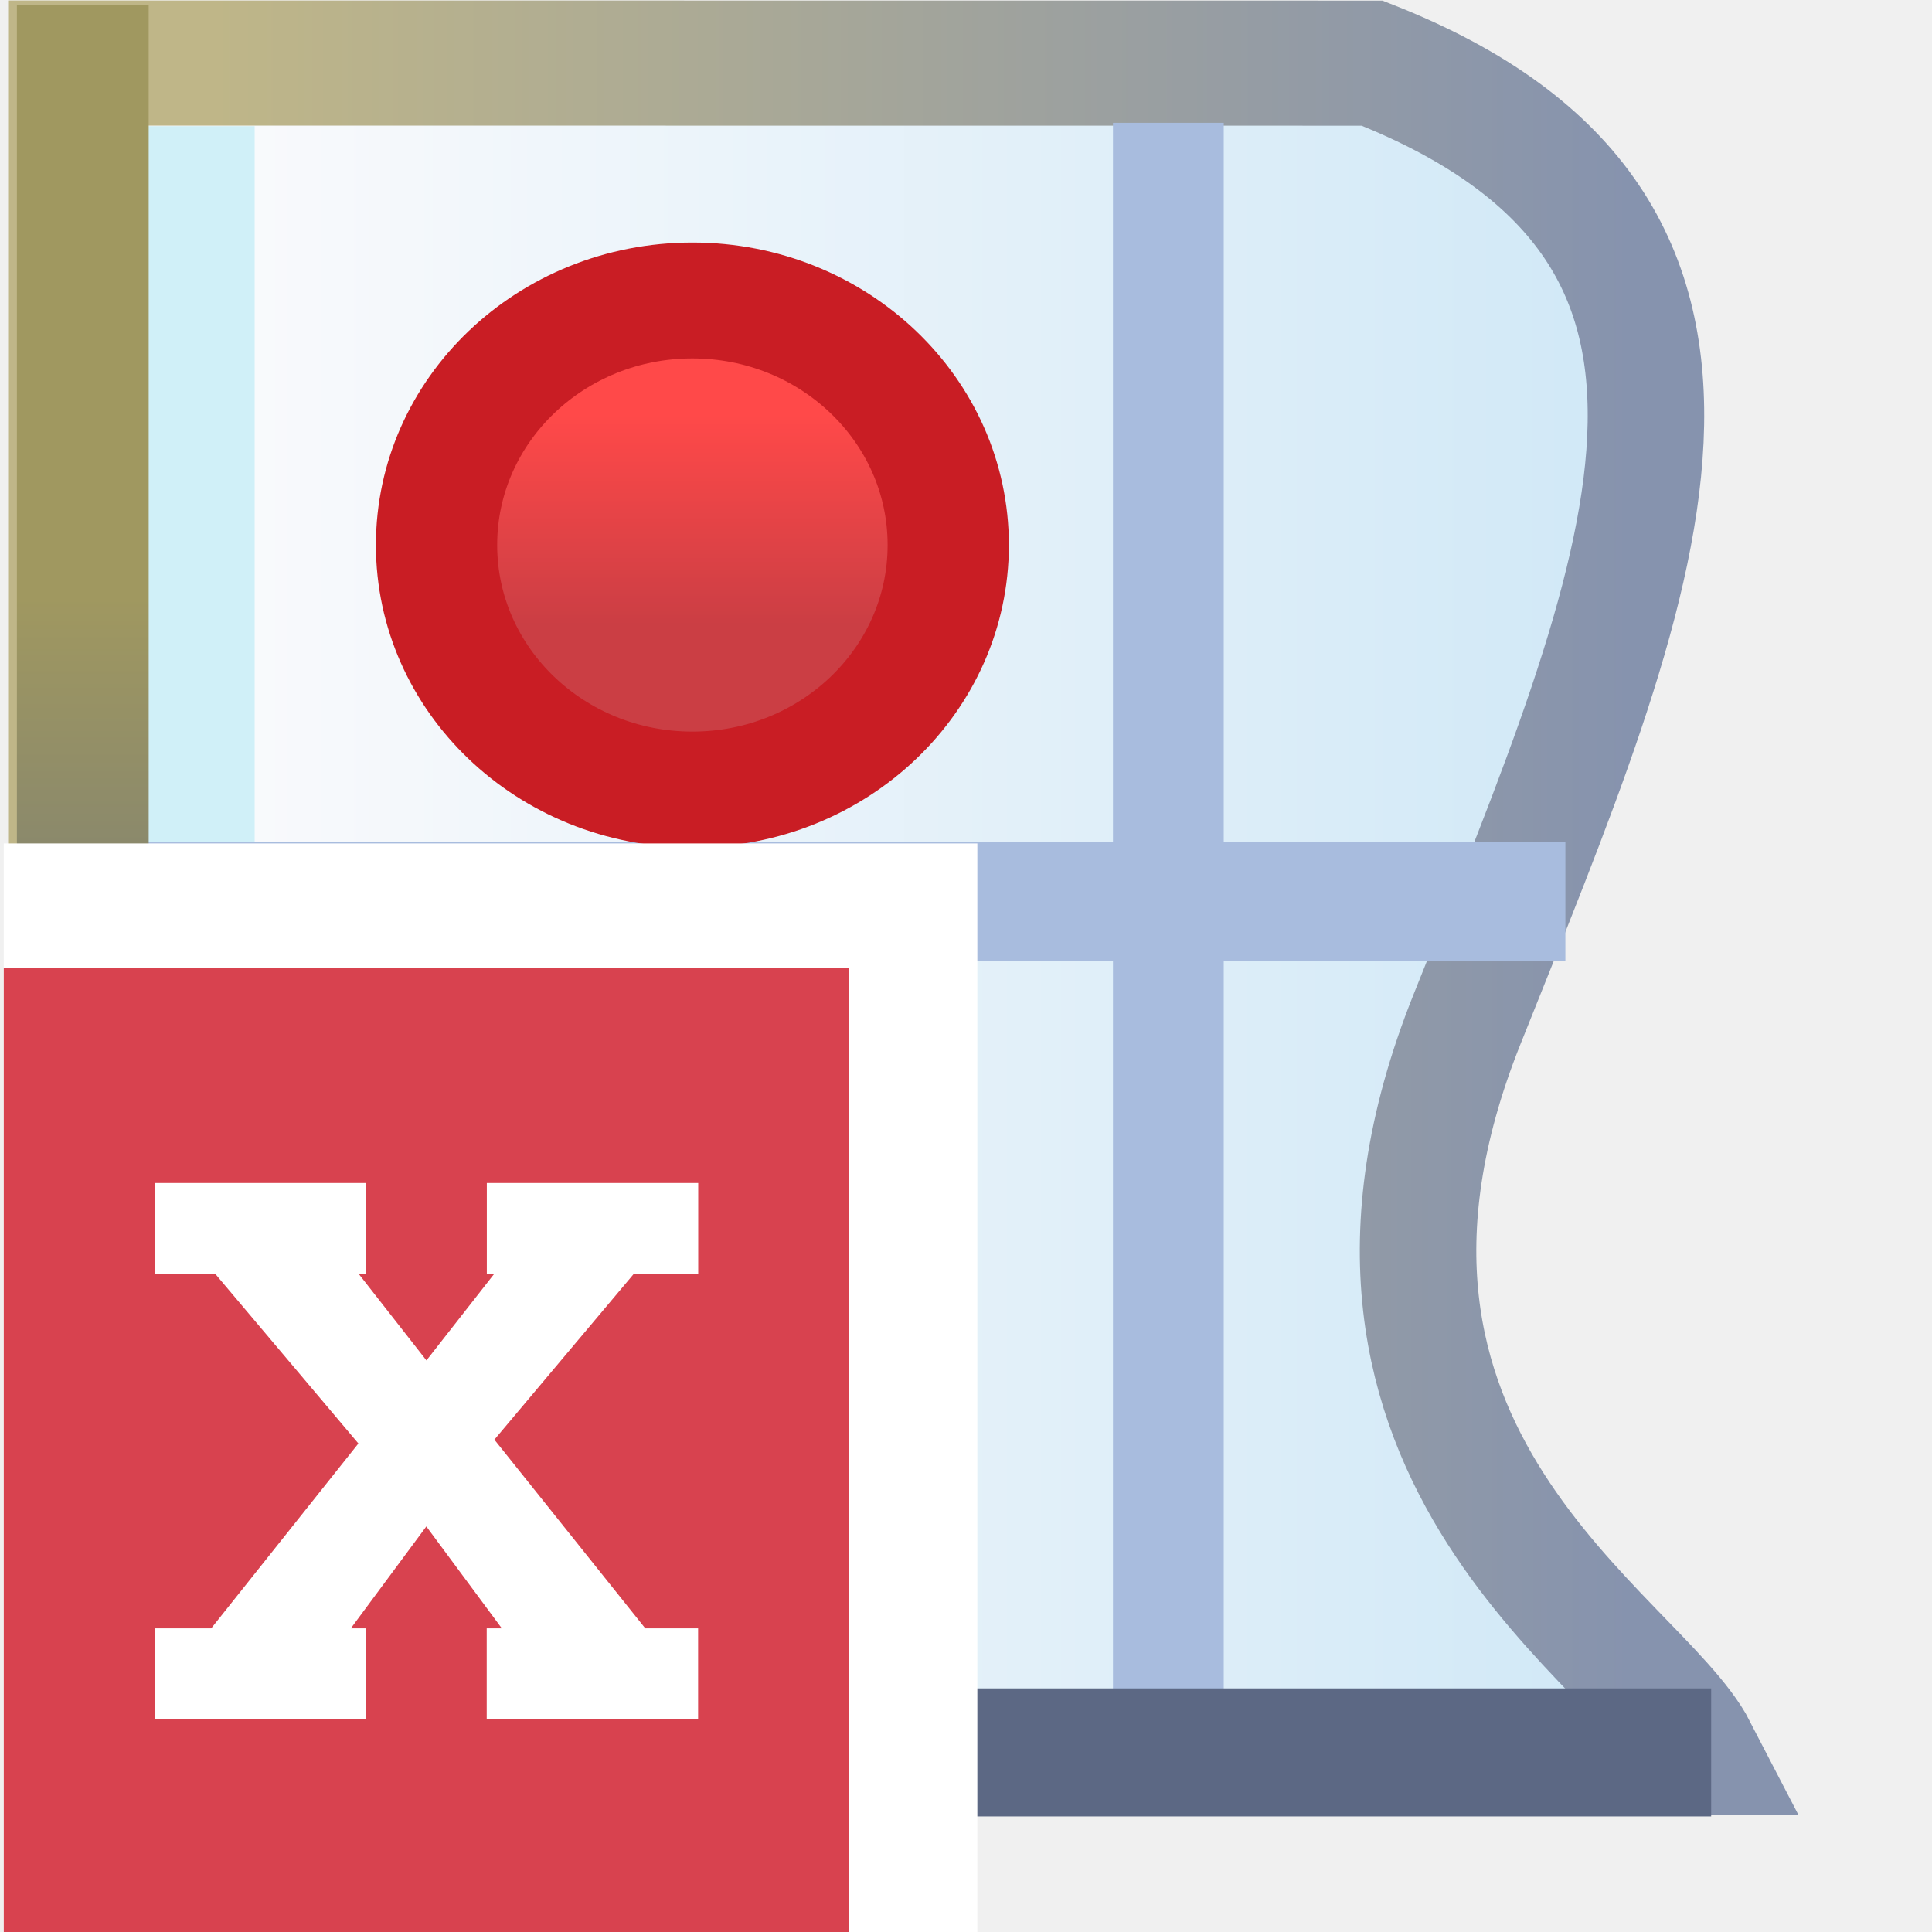
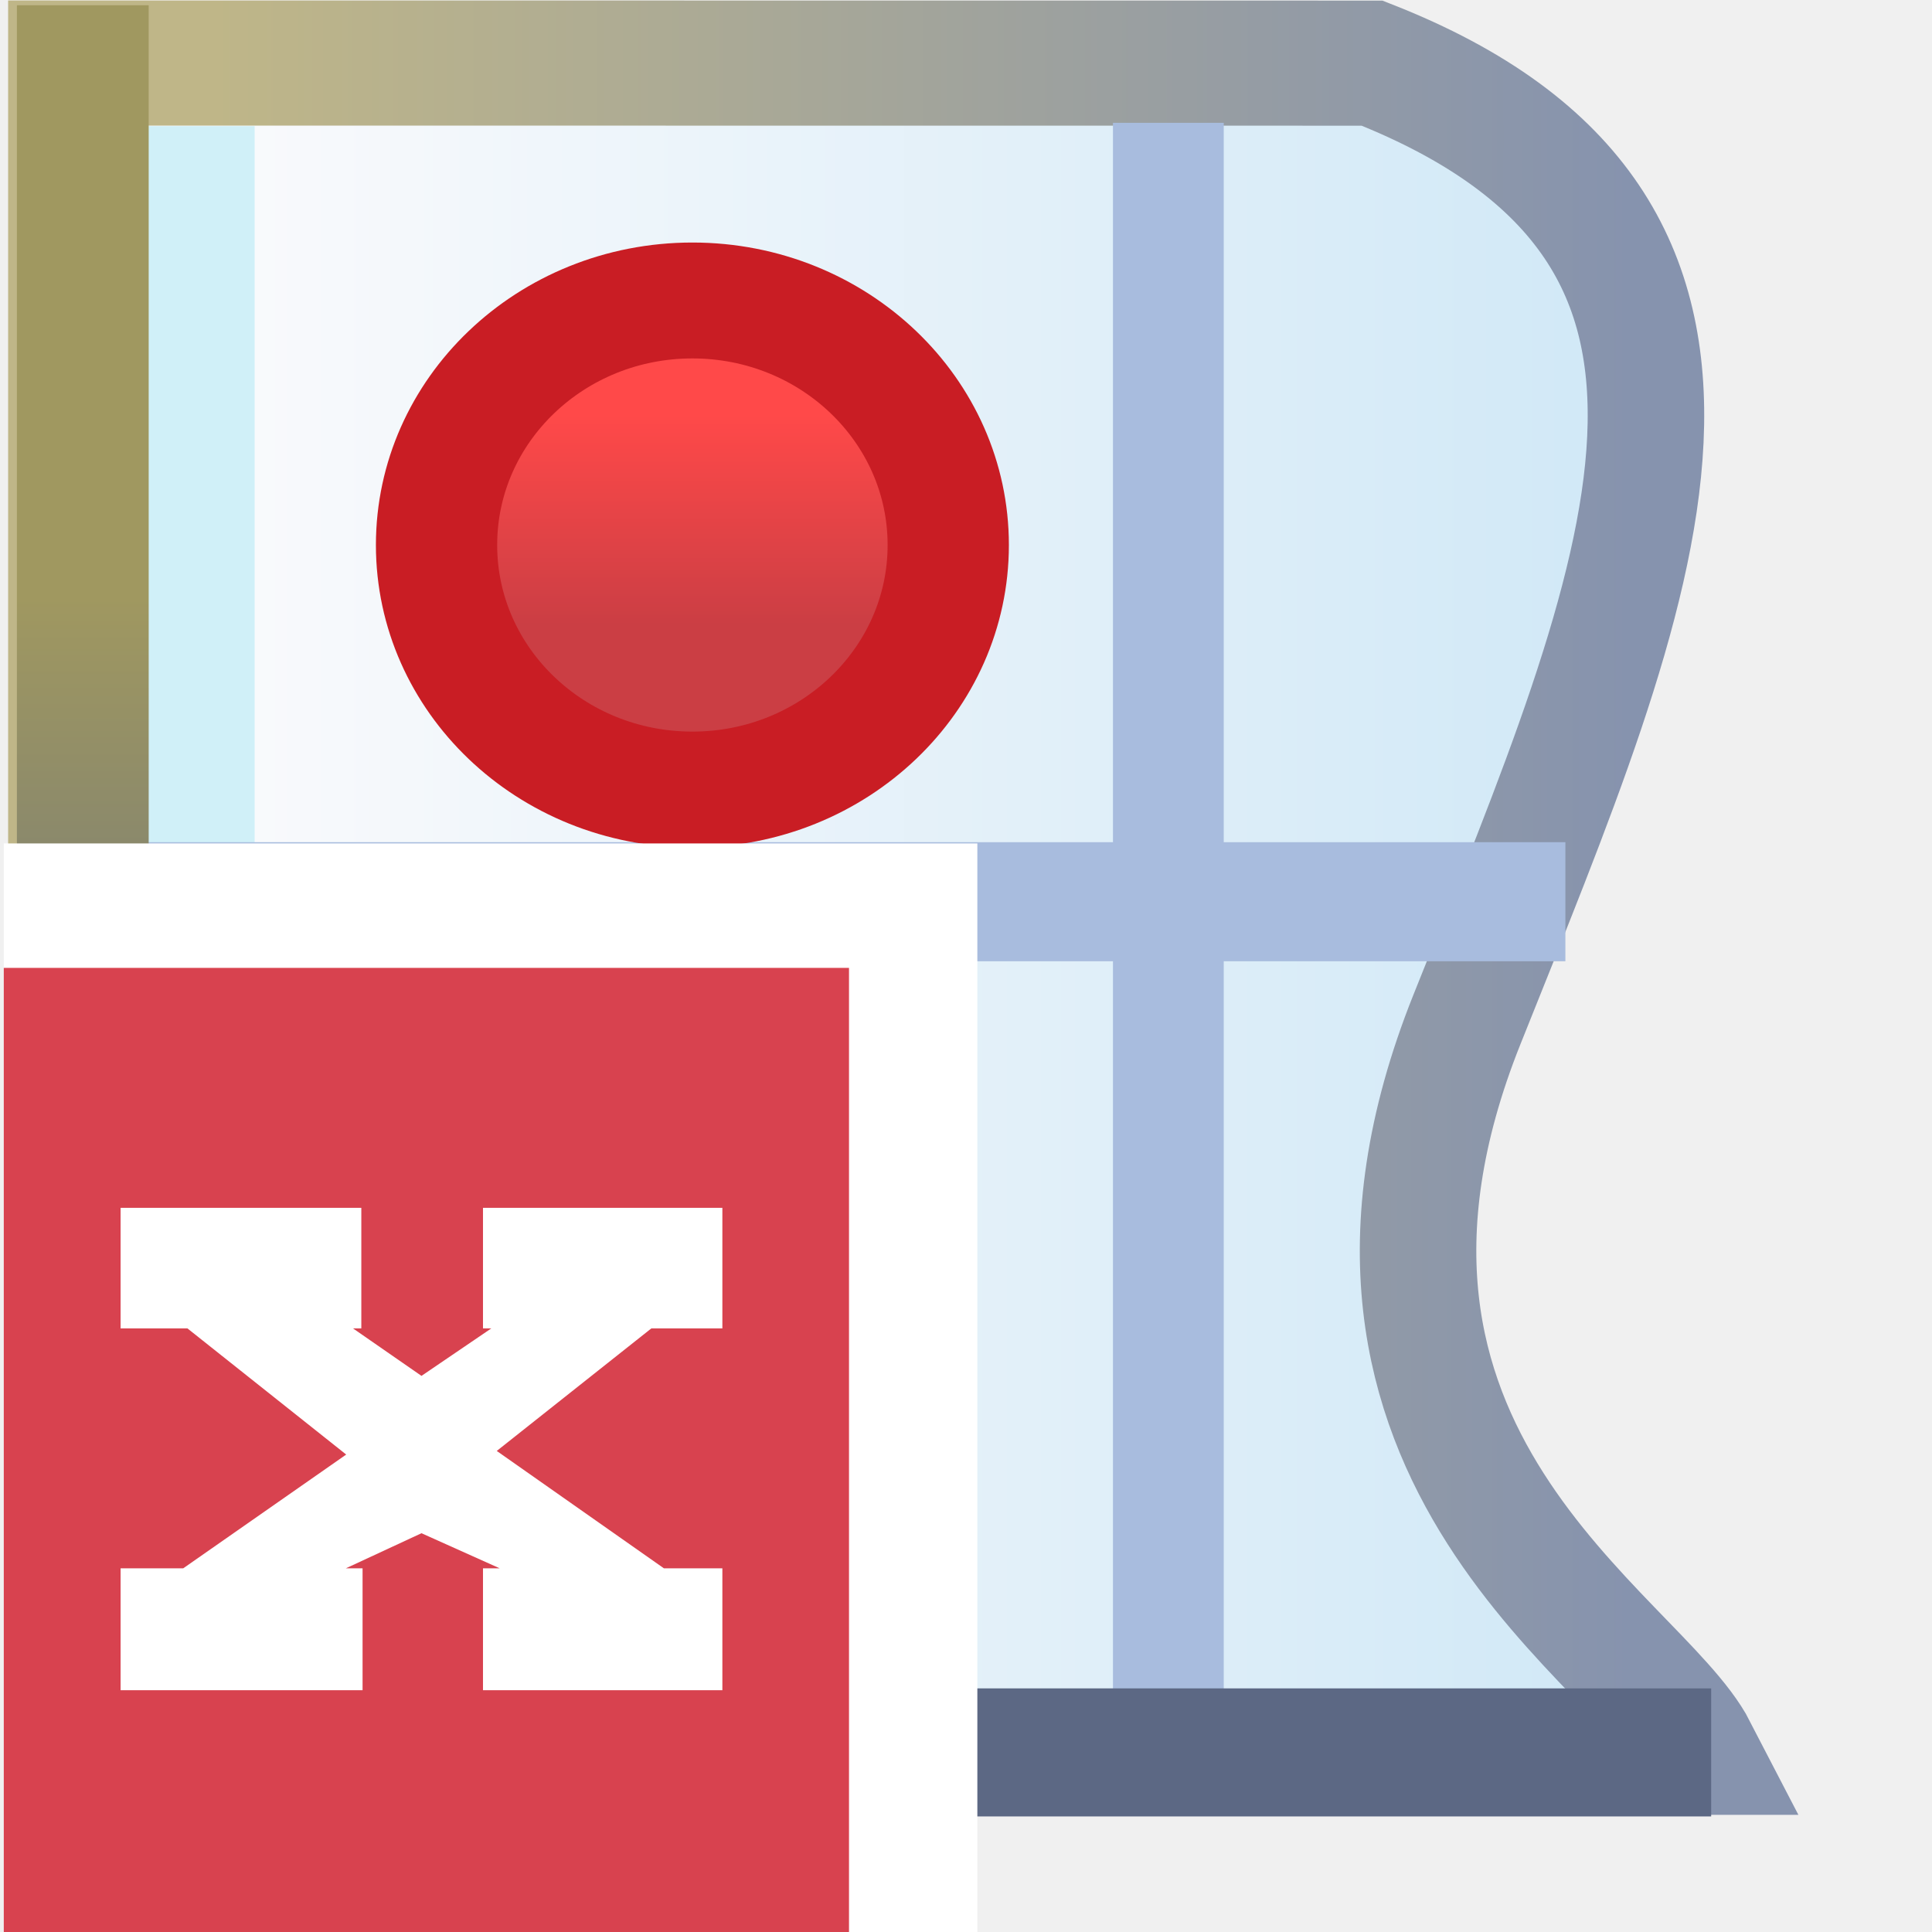
<svg xmlns="http://www.w3.org/2000/svg" xmlns:xlink="http://www.w3.org/1999/xlink" width="16" height="16" id="svg2" version="1.1">
  <defs id="defs4">
    <linearGradient id="linearGradient5105">
      <stop style="stop-color:#bfb688;stop-opacity:1;" offset="0" id="stop5107" />
      <stop style="stop-color:#8693ae;stop-opacity:1" offset="1" id="stop5109" />
    </linearGradient>
    <linearGradient id="linearGradient5255">
      <stop style="stop-color:#f9fafc;stop-opacity:1" offset="0" id="stop5257" />
      <stop style="stop-color:#dee9f7;stop-opacity:1" offset="1" id="stop5259" />
    </linearGradient>
    <linearGradient id="linearGradient4903-7-7-52">
      <stop id="stop4905-2-3-9" offset="0" style="stop-color:#ffe69f;stop-opacity:1" />
      <stop style="stop-color:#ffcb2f;stop-opacity:1" offset="0.415" id="stop4911-4-9-2" />
      <stop id="stop4907-3-6-1" offset="1" style="stop-color:#ffffff;stop-opacity:1" />
    </linearGradient>
    <linearGradient xlink:href="#linearGradient5255" id="linearGradient18366" gradientUnits="userSpaceOnUse" gradientTransform="matrix(1.382308,0,0,0.9807125,-6.2406,20.04421)" x1="22.879" y1="1037.211" x2="22.879" y2="1051.027" />
    <linearGradient xlink:href="#linearGradient5105" id="linearGradient18368" gradientUnits="userSpaceOnUse" gradientTransform="matrix(1.382308,0,0,0.9807125,20.37985,20.04421)" x1="9.171" y1="1036.943" x2="9.171" y2="1051.68" />
    <linearGradient xlink:href="#linearGradient4903-7-7-52" id="linearGradient20355" gradientUnits="userSpaceOnUse" gradientTransform="matrix(0.7216023,0,0,0.7216023,246.5466,-1265.794)" x1="733.184" y1="727.802" x2="738.317" y2="732.935" />
    <linearGradient id="linearGradient10798-1-9-3-7-1-15-1-7-6-1">
      <stop id="stop10800-5-2-1-8-2-8-1-7-3-7" offset="0" style="stop-color:#e17673;stop-opacity:1;" />
      <stop style="stop-color:#d04046;stop-opacity:1;" offset="0.5" id="stop10806-6-8-5-3-2-95-0-5-4-8" />
      <stop id="stop10802-1-5-3-0-2-0-9-8-4-3" offset="1" style="stop-color:#e17673;stop-opacity:1;" />
    </linearGradient>
    <linearGradient y2="465.527" x2="388.637" y1="470.63" x1="388.637" gradientUnits="userSpaceOnUse" id="linearGradient8163-2" xlink:href="#linearGradient10798-1-9-3-7-1-15-1-7-6-1" />
    <linearGradient xlink:href="#linearGradient3852" id="linearGradient3858" x1="385.984" y1="462.57" x2="385.984" y2="471.699" gradientUnits="userSpaceOnUse" />
    <linearGradient id="linearGradient3852">
      <stop style="stop-color:#ff4949;stop-opacity:1" offset="0" id="stop3854" />
      <stop style="stop-color:#cb3e44;stop-opacity:1" offset="1" id="stop3856" />
    </linearGradient>
    <linearGradient y2="471.699" x2="385.984" y1="462.57" x1="385.984" gradientUnits="userSpaceOnUse" id="linearGradient3060" xlink:href="#linearGradient3852" />
    <linearGradient y2="471.699" x2="385.984" y1="462.57" x1="385.984" gradientUnits="userSpaceOnUse" id="linearGradient3060-8" xlink:href="#linearGradient3852-6" />
    <linearGradient id="linearGradient3852-6">
      <stop style="stop-color:#ff4949;stop-opacity:1" offset="0" id="stop3854-6" />
      <stop style="stop-color:#cb3e44;stop-opacity:1" offset="1" id="stop3856-5" />
    </linearGradient>
    <linearGradient y2="471.699" x2="385.984" y1="462.57" x1="385.984" gradientUnits="userSpaceOnUse" id="linearGradient3057" xlink:href="#linearGradient3852-6" />
    <linearGradient xlink:href="#linearGradient5081" id="linearGradient3067" gradientUnits="userSpaceOnUse" x1="3.383" y1="7.016" x2="3.383" y2="0.982" />
    <linearGradient id="linearGradient5081">
      <stop id="stop5083" offset="0" style="stop-color:#ffe296;stop-opacity:1" />
      <stop style="stop-color:#f8d880;stop-opacity:1" offset="0.5" id="stop5089" />
      <stop id="stop5085" offset="1" style="stop-color:#fffcd3;stop-opacity:1" />
    </linearGradient>
    <linearGradient xlink:href="#linearGradient5091" id="linearGradient3069" gradientUnits="userSpaceOnUse" x1="6.389" y1="7.237" x2="6.389" y2="0.393" />
    <linearGradient id="linearGradient5091">
      <stop id="stop5093" offset="0" style="stop-color:#c6852e;stop-opacity:1" />
      <stop id="stop5095" offset="1" style="stop-color:#e1a555;stop-opacity:1" />
    </linearGradient>
    <linearGradient xlink:href="#linearGradient3852-8" id="linearGradient3858-3" x1="385.984" y1="462.57" x2="385.984" y2="471.699" gradientUnits="userSpaceOnUse" />
    <linearGradient id="linearGradient3852-8">
      <stop style="stop-color:#ff4949;stop-opacity:1" offset="0" id="stop3854-7" />
      <stop style="stop-color:#cb3e44;stop-opacity:1" offset="1" id="stop3856-1" />
    </linearGradient>
    <linearGradient xlink:href="#linearGradient4903-7-7-52-1" id="linearGradient20355-0" gradientUnits="userSpaceOnUse" gradientTransform="matrix(0.7216023,0,0,0.7216023,246.5466,-1265.794)" x1="733.184" y1="727.802" x2="738.317" y2="732.935" />
    <linearGradient id="linearGradient4903-7-7-52-1">
      <stop id="stop4905-2-3-9-0" offset="0" style="stop-color:#ffe69f;stop-opacity:1" />
      <stop style="stop-color:#ffcb2f;stop-opacity:1" offset="0.415" id="stop4911-4-9-2-2" />
      <stop id="stop4907-3-6-1-0" offset="1" style="stop-color:#ffffff;stop-opacity:1" />
    </linearGradient>
    <linearGradient xlink:href="#linearGradient5255-8" id="linearGradient18366-9" gradientUnits="userSpaceOnUse" gradientTransform="matrix(1.290757,0,0,0.9157589,-4.820673,87.268)" x1="22.879" y1="1037.211" x2="22.879" y2="1051.027" />
    <linearGradient id="linearGradient5255-8">
      <stop style="stop-color:#f9fafc;stop-opacity:1" offset="0" id="stop5257-2" />
      <stop style="stop-color:#dee9f7;stop-opacity:1" offset="1" id="stop5259-0" />
    </linearGradient>
    <linearGradient xlink:href="#linearGradient5105-3" id="linearGradient18368-6" gradientUnits="userSpaceOnUse" gradientTransform="matrix(1.290757,0,0,0.9157589,20.03668,87.268)" x1="9.171" y1="1036.943" x2="9.171" y2="1051.68" />
    <linearGradient id="linearGradient5105-3">
      <stop style="stop-color:#bfb688;stop-opacity:1;" offset="0" id="stop5107-9" />
      <stop style="stop-color:#8693ae;stop-opacity:1" offset="1" id="stop5109-7" />
    </linearGradient>
    <linearGradient y2="1051.027" x2="22.879" y1="1037.211" x1="22.879" gradientTransform="matrix(0,1.206442,0.8559398,0,-885.8378,1017.348)" gradientUnits="userSpaceOnUse" id="linearGradient3134" xlink:href="#linearGradient5255-8" />
    <linearGradient y2="1051.68" x2="9.171" y1="1036.943" x1="9.171" gradientTransform="matrix(0,1.206442,0.8559398,0,-885.8378,1040.581)" gradientUnits="userSpaceOnUse" id="linearGradient3136" xlink:href="#linearGradient5105-3" />
    <linearGradient xlink:href="#linearGradient5255-8" id="linearGradient3147" gradientUnits="userSpaceOnUse" gradientTransform="matrix(0,1.206442,0.8559398,0,-885.8378,1017.348)" x1="22.879" y1="1037.211" x2="22.879" y2="1051.027" />
    <linearGradient xlink:href="#linearGradient5105-3" id="linearGradient3149" gradientUnits="userSpaceOnUse" gradientTransform="matrix(0,1.206442,0.8559398,0,-885.8378,1040.581)" x1="9.171" y1="1036.943" x2="9.171" y2="1051.68" />
    <linearGradient xlink:href="#linearGradient4903-7-7-52-1" id="linearGradient3151" gradientUnits="userSpaceOnUse" gradientTransform="matrix(0.7216023,0,0,0.7216023,246.5466,-1265.794)" x1="733.184" y1="727.802" x2="738.317" y2="732.935" />
    <linearGradient xlink:href="#linearGradient3852-8" id="linearGradient3153" gradientUnits="userSpaceOnUse" x1="385.984" y1="462.57" x2="385.984" y2="471.699" />
    <linearGradient xlink:href="#linearGradient5255-5" id="linearGradient3807" gradientUnits="userSpaceOnUse" gradientTransform="matrix(1.382308,0,0,0.9807125,-6.192931,20.04421)" x1="22.879" y1="1037.211" x2="22.879" y2="1051.027" />
    <linearGradient id="linearGradient5255-5">
      <stop style="stop-color:#f9fafc;stop-opacity:1" offset="0" id="stop5257-3" />
      <stop style="stop-color:#d2e9f7;stop-opacity:1;" offset="1" id="stop5259-8" />
    </linearGradient>
    <linearGradient xlink:href="#linearGradient5105-8" id="linearGradient3809" gradientUnits="userSpaceOnUse" gradientTransform="matrix(1.382308,0,0,0.9807125,20.42752,20.04421)" x1="9.171" y1="1036.943" x2="9.171" y2="1051.68" />
    <linearGradient id="linearGradient5105-8">
      <stop style="stop-color:#bfb688;stop-opacity:1;" offset="0" id="stop5107-0" />
      <stop style="stop-color:#8693ae;stop-opacity:1" offset="1" id="stop5109-6" />
    </linearGradient>
    <linearGradient xlink:href="#linearGradient3840" id="linearGradient3846" x1="1035.598" y1="28.696" x2="1035.598" y2="21.129" gradientUnits="userSpaceOnUse" />
    <linearGradient id="linearGradient3840">
      <stop style="stop-color:#5c6884;stop-opacity:1;" offset="0" id="stop3842" />
      <stop style="stop-color:#a09860;stop-opacity:1;" offset="1" id="stop3844" />
    </linearGradient>
    <linearGradient xlink:href="#linearGradient4903-7-7-52-3" id="linearGradient3027" gradientUnits="userSpaceOnUse" gradientTransform="matrix(0.7216023,0,0,0.7216023,246.5466,-1265.794)" x1="733.184" y1="727.802" x2="738.317" y2="732.935" />
    <linearGradient id="linearGradient4903-7-7-52-3">
      <stop id="stop4905-2-3-9-2" offset="0" style="stop-color:#ffe69f;stop-opacity:1" />
      <stop style="stop-color:#ffcb2f;stop-opacity:1" offset="0.415" id="stop4911-4-9-2-1" />
      <stop id="stop4907-3-6-1-6" offset="1" style="stop-color:#ffffff;stop-opacity:1" />
    </linearGradient>
    <linearGradient y2="471.699" x2="385.984" y1="462.57" x1="385.984" gradientUnits="userSpaceOnUse" id="linearGradient3048" xlink:href="#linearGradient3852-1" />
    <linearGradient id="linearGradient3852-1">
      <stop style="stop-color:#ff4949;stop-opacity:1" offset="0" id="stop3854-7-7" />
      <stop style="stop-color:#cb3e44;stop-opacity:1" offset="1" id="stop3856-4" />
    </linearGradient>
  </defs>
  <g id="layer1" style="display:inline" transform="translate(0,-1036.362)">
    <g transform="translate(0.109256,0.0133597)" style="display:inline" id="g3854">
      <g transform="matrix(0.9346781,0,0,0.9346781,-14.57181,69.04451)" id="g8472" style="display:inline">
        <g id="g8421" transform="translate(15.60054,0)" />
        <g transform="matrix(0,1,1,0,-1019.403,1019.403)" id="g10285">
          <g transform="matrix(0.9376926,0,0,0.8733354,0.967742,131.1012)" id="g3797">
            <path id="rect4172-1" d="m 16.097,1035.528 15.962,0 0,16.568 c -1.063,-0.59 -2.773,-4.141 -6.924,-2.359 -4.151,1.782 -7.453,3.367 -9.037,-0.962 z" style="fill:url(#linearGradient3807);fill-opacity:1;stroke:url(#linearGradient3809);stroke-width:1.182;stroke-linecap:butt;stroke-linejoin:miter;stroke-miterlimit:4;stroke-opacity:1;stroke-dasharray:none;stroke-dashoffset:0;display:inline" />
            <rect transform="matrix(0,1.225059,1.140978,0,15.51684,1034.988)" y="1.031" x="1.062" height="13" width="0.938" id="rect3852" style="fill:#d0f0f8;fill-opacity:1;stroke:none" />
            <path style="fill:#adc1e1;fill-opacity:1;stroke:#a8bcde;stroke-width:1.125px;stroke-linecap:butt;stroke-linejoin:miter;stroke-opacity:1" d="m 24.022,1036.295 0,14.441" id="path18345" />
            <path style="fill:#adc1e1;fill-opacity:1;stroke:#a8bcde;stroke-width:1.124px;stroke-linecap:butt;stroke-linejoin:miter;stroke-opacity:1" d="m 16.662,1046.708 15.958,0" id="path18347" />
            <rect style="fill:url(#linearGradient3846);fill-opacity:1;stroke:none" id="rect21127" width="1.337" height="17.152" x="1035.026" y="15.551" transform="matrix(0,1,1,0,0,0)" ry="0" />
            <rect transform="scale(1,-1)" style="fill:#5c6884;fill-opacity:1;stroke:none;display:inline" id="rect21127-6" width="1.21" height="17.229" x="31.455" y="-1052.215" ry="0" />
          </g>
          <rect style="fill:none;stroke:none" id="rect4942" width="1.418" height="1.07" x="22.742" y="1042.646" />
          <rect style="fill:none;stroke:none;display:inline" id="rect4942-1" width="1.418" height="1.07" x="22.742" y="1044.786" />
          <g transform="matrix(0.8824479,0,0,0.8262642,3.970926,181.0493)" id="g20348">
            <rect y="1043.461" x="25.573" height="1.013" width="1.422" id="rect4942-1-7" style="fill:none;stroke:none;display:inline" />
            <path id="rect4880" d="m 775.656,-741.238 2.488,0.009 c 0.565,0.002 2.024,1.527 2.024,1.527 l -3.814,3.859 c 0,0 -1.583,-1.38 -1.608,-1.943 l -0.11,-2.432 c -0.026,-0.563 0.455,-1.023 1.02,-1.02 z" style="font-size:13.589px;font-style:normal;font-weight:normal;line-height:125%;letter-spacing:0px;word-spacing:0px;color:#000000;fill:url(#linearGradient3027);fill-opacity:1;fill-rule:nonzero;stroke:#e28d22;stroke-width:1.213;stroke-linecap:butt;stroke-linejoin:miter;stroke-miterlimit:4;stroke-opacity:1;stroke-dasharray:none;stroke-dashoffset:0;marker:none;visibility:visible;display:inline;overflow:visible;enable-background:accumulate;font-family:Sans" transform="matrix(0.7272427,0.6863804,0.7272427,-0.6863804,0,0)" />
          </g>
          <g id="layer1-8" style="fill:#d34a50;fill-opacity:1;stroke:#a81d24;stroke-opacity:1;display:inline" transform="matrix(0,1.069887,1.069887,0,-1093.178,1054.474)">
            <g transform="matrix(0.279033,0,0,0.279033,-100.5321,912.079)" style="fill:#d34a50;fill-opacity:1;stroke:#a81d24;stroke-opacity:1;display:inline" id="g11331-3-1-1">
              <g id="g13408-8" style="fill:#d34a50;fill-opacity:1;stroke:#a81d24;stroke-opacity:1" />
            </g>
            <g transform="matrix(-1,0,0,1,16.12959,8.014063)" style="fill:#d34a50;fill-opacity:1;stroke:#a81d24;stroke-opacity:1;display:inline" id="g6124-3">
              <g transform="scale(-1,1)" style="font-size:13.589px;font-style:normal;font-weight:normal;line-height:125%;letter-spacing:0px;word-spacing:0px;fill:#d34a50;fill-opacity:1;stroke:#a81d24;stroke-opacity:1;font-family:Sans" id="text6430" />
              <g transform="scale(-1,1)" style="font-size:13.589px;font-style:normal;font-weight:normal;line-height:125%;letter-spacing:0px;word-spacing:0px;fill:#d34a50;fill-opacity:1;stroke:#a81d24;stroke-opacity:1;display:inline;font-family:Sans" id="g6438" />
            </g>
          </g>
-           <path style="font-size:13.589px;font-style:normal;font-weight:normal;line-height:125%;letter-spacing:0px;word-spacing:0px;fill:url(#linearGradient3048);fill-opacity:1;stroke:#c91d24;stroke-width:5.036;stroke-linecap:round;stroke-linejoin:round;stroke-miterlimit:4;stroke-opacity:1;stroke-dasharray:none;stroke-dashoffset:0;display:inline;font-family:Sans" id="path10796-2-6-2-1" d="m 398.75,468.237 c 0,5.868 -4.757,10.625 -10.625,10.625 -5.868,0 -10.625,-4.757 -10.625,-10.625 0,-5.868 4.757,-10.625 10.625,-10.625 5.868,0 10.625,4.757 10.625,10.625 z" transform="matrix(0,0.2133601,0.2039199,0,-75.1506,958.2008)" />
+           <path style="font-size:13.589px;font-style:normal;font-weight:normal;line-height:125%;letter-spacing:0px;word-spacing:0px;fill:url(#linearGradient3048);fill-opacity:1;stroke:#c91d24;stroke-width:5.036;stroke-linecap:round;stroke-linejoin:round;stroke-miterlimit:4;stroke-opacity:1;stroke-dasharray:none;stroke-dashoffset:0;display:inline;font-family:Sans" id="path10796-2-6-2-1" d="m 398.75,468.237 a 10.625,10.625 0 0 1 -10.625,10.625 10.625,10.625 0 0 1 -10.625,-10.625 10.625,10.625 0 0 1 10.625,-10.625 10.625,10.625 0 0 1 10.625,10.625 z" transform="matrix(0,0.2133601,0.2039199,0,-75.1506,958.2008)" />
        </g>
      </g>
    </g>
    <g id="g3182" transform="translate(-10.25,-15.875)">
      <rect y="1059.222" x="10.281" height="9.031" width="8.063" id="rect3819" style="fill:#ffffff;fill-opacity:1;stroke:none;display:inline" />
      <g transform="matrix(0.9346781,0,0,0.9346781,-13.85306,87.21637)" id="g3047" style="display:inline">
        <rect style="fill:#d8424f;fill-opacity:1;stroke:none;display:inline" id="rect4244" width="7.489" height="8.559" x="25.821" y="1041.039" />
-         <path style="font-size:7.69px;font-style:normal;font-variant:normal;font-weight:normal;font-stretch:normal;text-indent:0;text-align:start;text-decoration:none;line-height:125%;letter-spacing:0px;word-spacing:0px;text-transform:none;direction:ltr;block-progression:tb;writing-mode:lr-tb;text-anchor:start;baseline-shift:baseline;color:#000000;fill:#ffffff;fill-opacity:1;fill-rule:nonzero;stroke:none;stroke-width:0.275;marker:none;visibility:visible;display:inline;overflow:visible;enable-background:accumulate;font-family:Sans;-inkscape-font-specification:Sans" d="m 27.158,1042.945 0,0.134 0,0.535 0,0.134 0.134,0 0.401,0 1.27,1.505 -1.304,1.638 -0.368,0 -0.134,0 0,0.134 0,0.535 0,0.134 0.134,0 1.605,0 0.134,0 0,-0.134 0,-0.535 0,-0.134 -0.134,0 0.669,-0.903 0.669,0.903 -0.134,0 0,0.134 0,0.535 0,0.134 0.134,0 1.605,0 0.134,0 0,-0.134 0,-0.535 0,-0.134 -0.134,0 -0.334,0 -1.337,-1.672 1.237,-1.471 0.435,0 0.134,0 0,-0.134 0,-0.535 0,-0.134 -0.134,0 -1.605,0 -0.134,0 0,0.134 0,0.535 0,0.134 0.067,0 -0.602,0.769 -0.602,-0.769 0.067,0 0,-0.134 0,-0.535 0,-0.134 -0.134,0 -1.605,0 -0.134,0 z" id="path4187" />
+         <path style="color:#000000;font-style:normal;font-variant:normal;font-weight:normal;font-stretch:normal;font-size:7.69px;line-height:125%;font-family:Sans;-inkscape-font-specification:Sans;text-indent:0;text-align:start;text-decoration:none;text-decoration-line:none;letter-spacing:0px;word-spacing:0px;text-transform:none;direction:ltr;block-progression:tb;writing-mode:lr-tb;baseline-shift:baseline;text-anchor:start;display:inline;overflow:visible;visibility:visible;fill:#ffffff;fill-opacity:1;fill-rule:nonzero;stroke:none;stroke-width:0.275;marker:none;enable-background:accumulate" d="m 26.856,1043.165 0,0.127 0,0.814 0,0.127 0.148,0 0.444,0 1.407,1.118 -1.444,1.008 -0.407,0 -0.148,0 0,0.127 0,0.826 0,0.127 0.148,0 1.848,0 0.148,0 0,-0.127 0,-0.826 0,-0.127 -0.148,0 0.67,-0.311 0.693,0.311 -0.148,0 0,0.127 0,0.826 0,0.127 0.148,0 1.825,0 0.148,0 0,-0.127 0,-0.826 0,-0.127 -0.148,0 -0.37,0 -1.481,-1.04 1.37,-1.086 0.481,0 0.148,0 0,-0.127 0,-0.814 0,-0.127 -0.148,0 -1.825,0 -0.148,0 0,0.127 0,0.814 0,0.127 0.074,0 -0.619,0.421 -0.607,-0.421 0.074,0 0,-0.127 0,-0.814 0,-0.127 -0.148,0 -1.837,0 z" id="path4187" />
      </g>
    </g>
  </g>
</svg>
